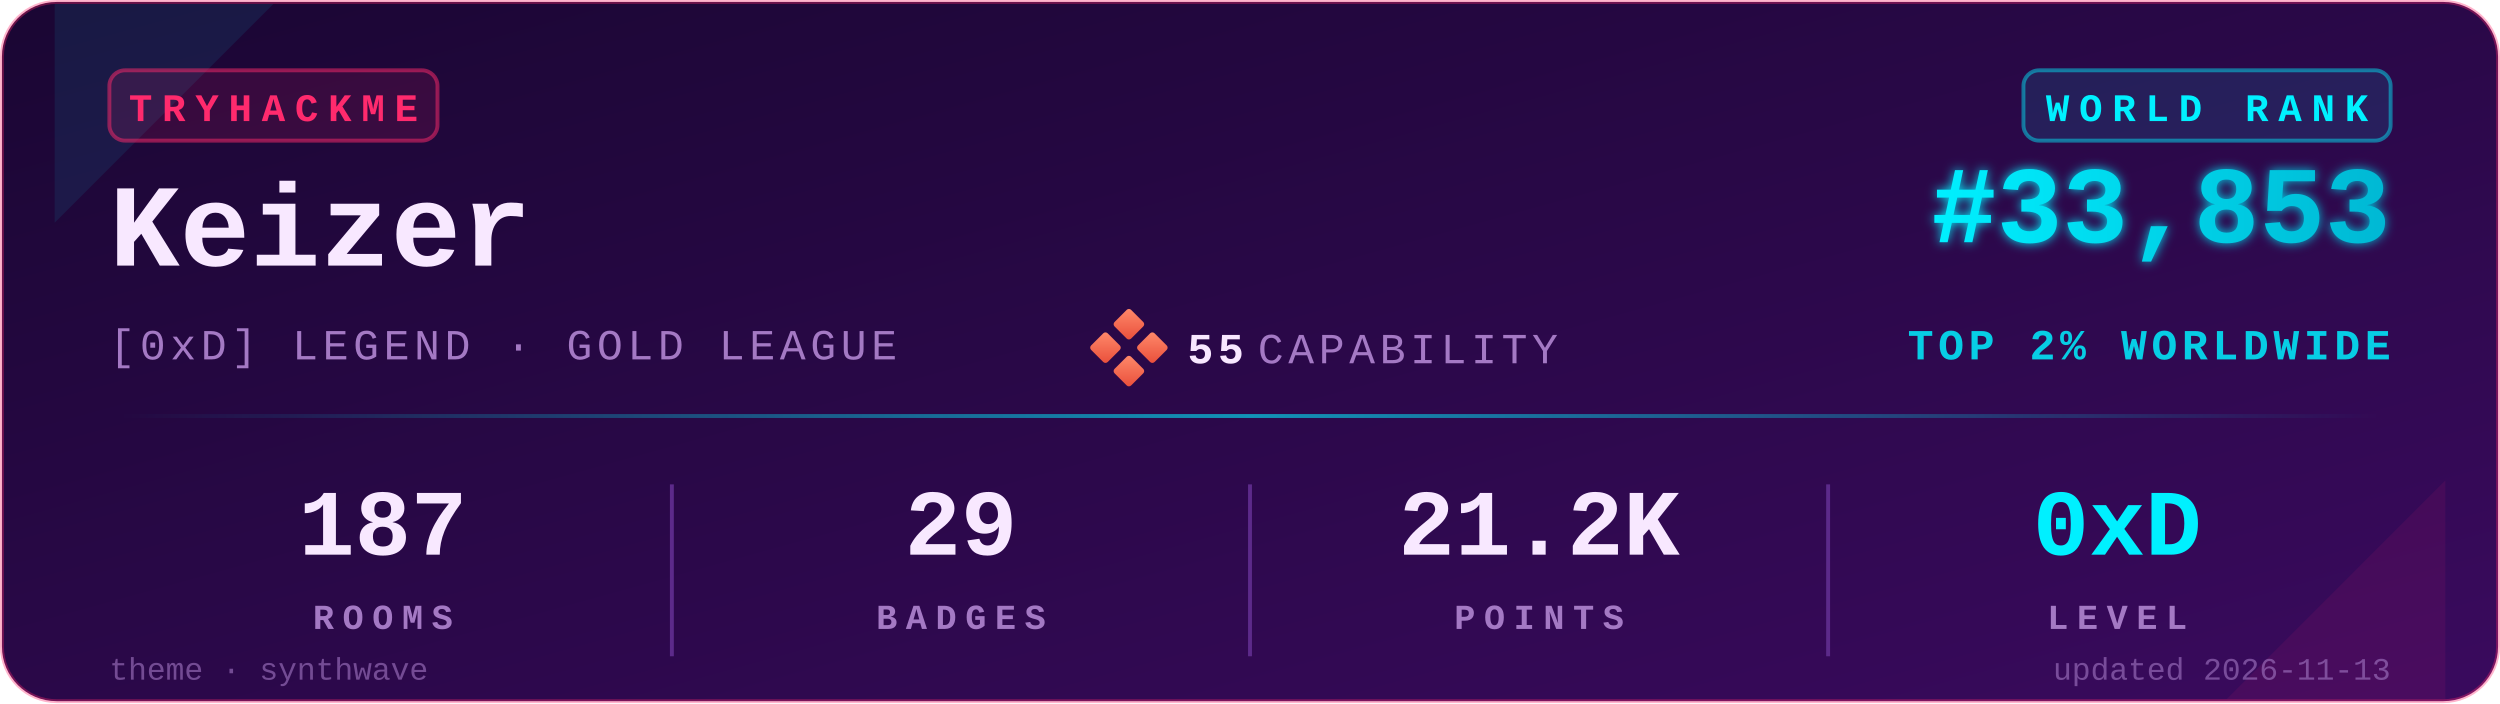
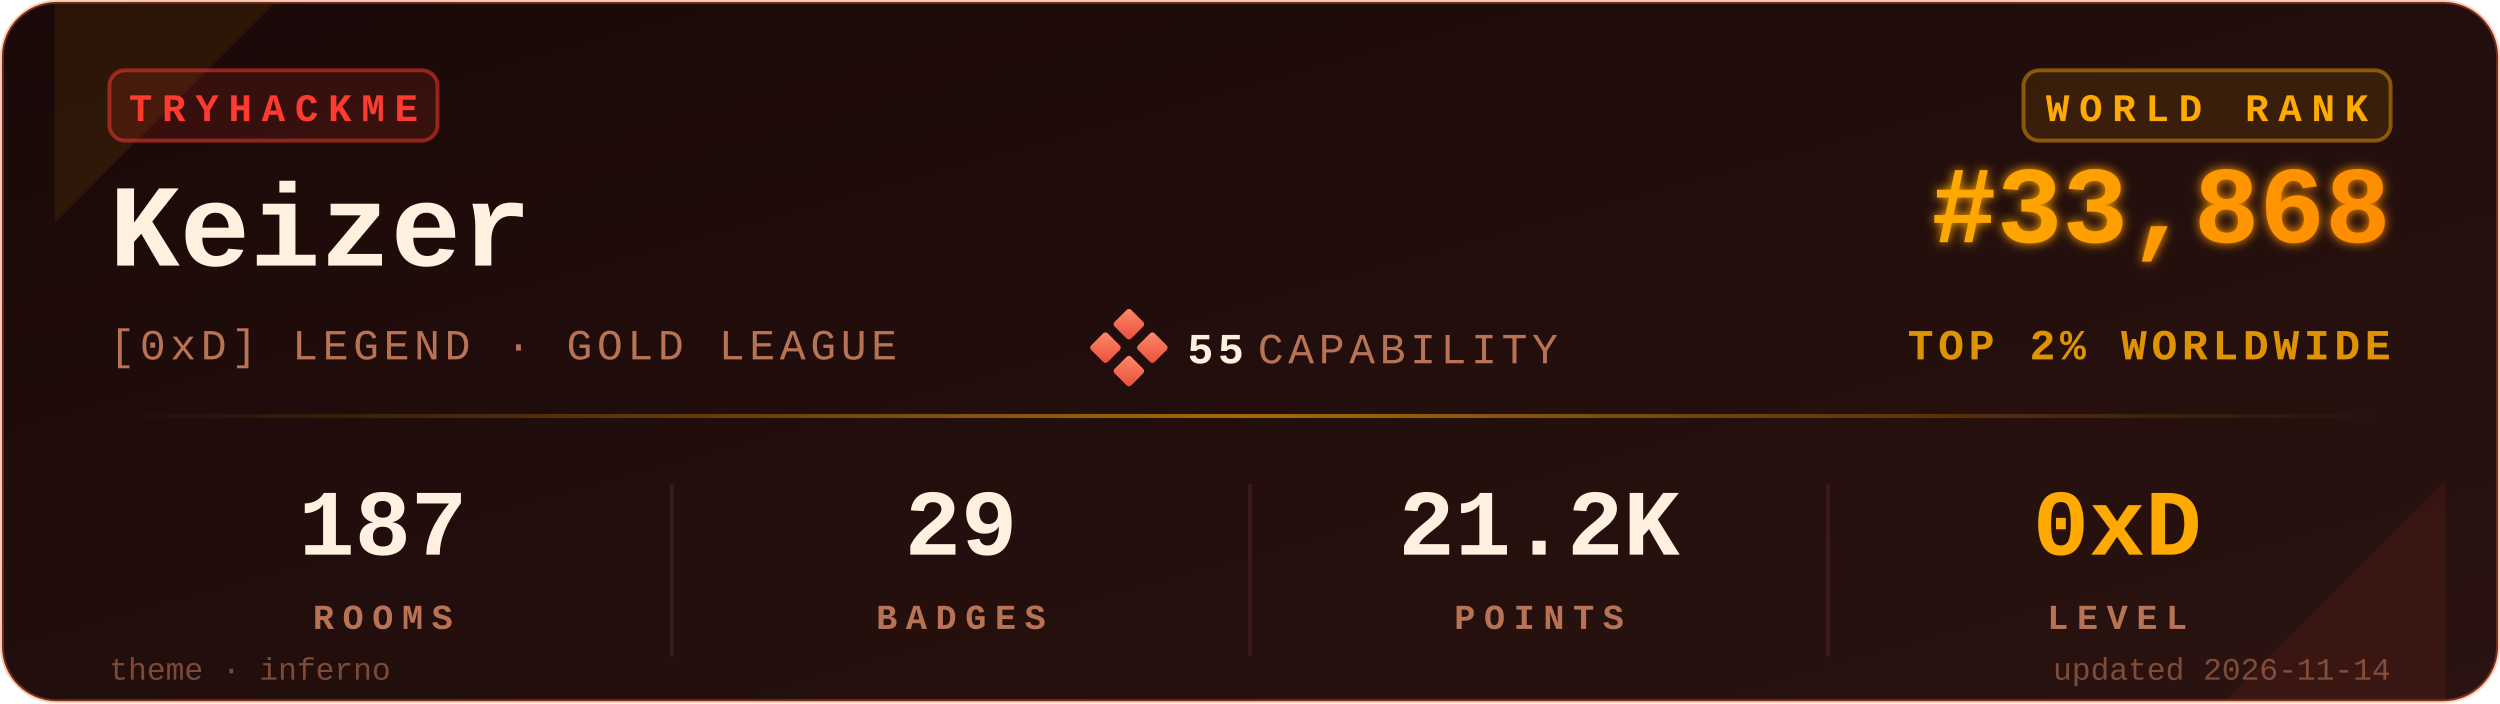
<svg xmlns="http://www.w3.org/2000/svg" viewBox="0 0 640 180" width="640" height="180" role="img" aria-label="TryHackMe stats for Keizer">
  <defs>
    <linearGradient id="bgGrad" x1="0" y1="0" x2="1" y2="1">
-       <stop offset="0%" stop-color="#1a0633" />
-       <stop offset="100%" stop-color="#3a0a5e" />
+       <stop offset="0%" stop-color="#1a0908" />
+       <stop offset="100%" stop-color="#2a1310" />
    </linearGradient>
    <linearGradient id="rankGrad" x1="0" y1="0" x2="1" y2="0">
-       <stop offset="0%" stop-color="#00F0FF" />
-       <stop offset="100%" stop-color="#00B8D4" />
+       <stop offset="0%" stop-color="#FFAA00" />
+       <stop offset="100%" stop-color="#FF8C00" />
    </linearGradient>
    <linearGradient id="accentGrad" x1="0" y1="0" x2="1" y2="0">
-       <stop offset="0%" stop-color="#00F0FF" stop-opacity="0" />
-       <stop offset="50%" stop-color="#00F0FF" stop-opacity="0.6" />
-       <stop offset="100%" stop-color="#00F0FF" stop-opacity="0" />
+       <stop offset="0%" stop-color="#FFAA00" stop-opacity="0" />
+       <stop offset="50%" stop-color="#FFAA00" stop-opacity="0.6" />
+       <stop offset="100%" stop-color="#FFAA00" stop-opacity="0" />
    </linearGradient>
    <linearGradient id="capGrad" x1="0" y1="0" x2="1" y2="1">
      <stop offset="0%" stop-color="#ff8a6b" />
      <stop offset="100%" stop-color="#e94e3a" />
    </linearGradient>
    <filter id="glow" x="-20%" y="-20%" width="140%" height="140%">
      <feGaussianBlur stdDeviation="1.4" result="b" />
      <feMerge>
        <feMergeNode in="b" />
        <feMergeNode in="SourceGraphic" />
      </feMerge>
    </filter>
  </defs>
-   <rect x="0.5" y="0.5" width="639" height="179" rx="14" ry="14" fill="url(#bgGrad)" stroke="#FF2A6D" stroke-opacity="0.35" stroke-width="1" />
-   <path d="M 14,1 L 70,1 L 14,57 Z" fill="#00F0FF" opacity="0.08" />
-   <path d="M 626,179 L 570,179 L 626,123 Z" fill="#FF2A6D" opacity="0.08" />
+   <rect x="0.5" y="0.5" width="639" height="179" rx="14" ry="14" fill="url(#bgGrad)" stroke="#FF6B35" stroke-opacity="0.35" stroke-width="1" />
+   <path d="M 14,1 L 70,1 L 14,57 Z" fill="#FFAA00" opacity="0.08" />
+   <path d="M 626,179 L 570,179 L 626,123 Z" fill="#FF3B30" opacity="0.08" />
  <g transform="translate(28,18)">
-     <rect x="0" y="0" width="84" height="18" rx="4" ry="4" fill="#FF2A6D" fill-opacity="0.12" stroke="#FF2A6D" stroke-opacity="0.5" />
-     <text x="42" y="13" fill="#FF2A6D" font-family="ui-monospace,'SF Mono','Menlo','Cascadia Code','Consolas','Liberation Mono',monospace" font-size="10" font-weight="700" letter-spacing="2.5" text-anchor="middle">TRYHACKME</text>
+     <rect x="0" y="0" width="84" height="18" rx="4" ry="4" fill="#FF3B30" fill-opacity="0.12" stroke="#FF3B30" stroke-opacity="0.5" />
+     <text x="42" y="13" fill="#FF3B30" font-family="ui-monospace,'SF Mono','Menlo','Cascadia Code','Consolas','Liberation Mono',monospace" font-size="10" font-weight="700" letter-spacing="2.5" text-anchor="middle">TRYHACKME</text>
  </g>
-   <text x="28" y="68" fill="#F8E8FF" font-family="ui-monospace,'SF Mono','Menlo','Cascadia Code','Consolas','Liberation Mono',monospace" font-size="30" font-weight="700">Keizer</text>
-   <text x="28" y="92" fill="#A479C4" font-family="ui-monospace,'SF Mono','Menlo','Cascadia Code','Consolas','Liberation Mono',monospace" font-size="11" font-weight="500" letter-spacing="1.2">[0xD] LEGEND · GOLD LEAGUE</text>
+   <text x="28" y="68" fill="#FFF0E0" font-family="ui-monospace,'SF Mono','Menlo','Cascadia Code','Consolas','Liberation Mono',monospace" font-size="30" font-weight="700">Keizer</text>
+   <text x="28" y="92" fill="#B87355" font-family="ui-monospace,'SF Mono','Menlo','Cascadia Code','Consolas','Liberation Mono',monospace" font-size="11" font-weight="500" letter-spacing="1.2">[0xD] LEGEND · GOLD LEAGUE</text>
  <g transform="translate(280,80)">
    <rect x="6" y="0" width="6" height="6" rx="0.8" fill="url(#capGrad)" transform="rotate(45 9 3)" />
    <rect x="0" y="6" width="6" height="6" rx="0.8" fill="url(#capGrad)" transform="rotate(45 3 9)" />
    <rect x="12" y="6" width="6" height="6" rx="0.8" fill="url(#capGrad)" transform="rotate(45 15 9)" />
    <rect x="6" y="12" width="6" height="6" rx="0.8" fill="url(#capGrad)" transform="rotate(45 9 15)" />
-     <text x="24" y="13" fill="#F8E8FF" font-family="ui-monospace,'SF Mono','Menlo','Cascadia Code','Consolas','Liberation Mono',monospace" font-size="11" font-weight="700" letter-spacing="1.2">55</text>
-     <text x="42" y="13" fill="#A479C4" font-family="ui-monospace,'SF Mono','Menlo','Cascadia Code','Consolas','Liberation Mono',monospace" font-size="11" font-weight="500" letter-spacing="1.2">CAPABILITY</text>
+     <text x="24" y="13" fill="#FFF0E0" font-family="ui-monospace,'SF Mono','Menlo','Cascadia Code','Consolas','Liberation Mono',monospace" font-size="11" font-weight="700" letter-spacing="1.2">55</text>
+     <text x="42" y="13" fill="#B87355" font-family="ui-monospace,'SF Mono','Menlo','Cascadia Code','Consolas','Liberation Mono',monospace" font-size="11" font-weight="500" letter-spacing="1.2">CAPABILITY</text>
  </g>
  <g transform="translate(612,18)">
-     <rect x="-94" y="0" width="94" height="18" rx="4" ry="4" fill="#00F0FF" fill-opacity="0.10" stroke="#00F0FF" stroke-opacity="0.45" />
-     <text x="-47" y="13" fill="#00F0FF" font-family="ui-monospace,'SF Mono','Menlo','Cascadia Code','Consolas','Liberation Mono',monospace" font-size="10" font-weight="700" letter-spacing="2.5" text-anchor="middle">WORLD RANK</text>
+     <rect x="-94" y="0" width="94" height="18" rx="4" ry="4" fill="#FFAA00" fill-opacity="0.10" stroke="#FFAA00" stroke-opacity="0.45" />
+     <text x="-47" y="13" fill="#FFAA00" font-family="ui-monospace,'SF Mono','Menlo','Cascadia Code','Consolas','Liberation Mono',monospace" font-size="10" font-weight="700" letter-spacing="2.5" text-anchor="middle">WORLD RANK</text>
  </g>
-   <text x="612" y="62" fill="url(#rankGrad)" font-family="ui-monospace,'SF Mono','Menlo','Cascadia Code','Consolas','Liberation Mono',monospace" font-size="28" font-weight="700" text-anchor="end" filter="url(#glow)">#33,853</text>
-   <text x="612" y="92" fill="#00F0FF" fill-opacity="0.85" font-family="ui-monospace,'SF Mono','Menlo','Cascadia Code','Consolas','Liberation Mono',monospace" font-size="11" font-weight="600" letter-spacing="1.2" text-anchor="end">TOP 2% WORLDWIDE</text>
+   <text x="612" y="62" fill="url(#rankGrad)" font-family="ui-monospace,'SF Mono','Menlo','Cascadia Code','Consolas','Liberation Mono',monospace" font-size="28" font-weight="700" text-anchor="end" filter="url(#glow)">#33,868</text>
+   <text x="612" y="92" fill="#FFAA00" fill-opacity="0.85" font-family="ui-monospace,'SF Mono','Menlo','Cascadia Code','Consolas','Liberation Mono',monospace" font-size="11" font-weight="600" letter-spacing="1.2" text-anchor="end">TOP 2% WORLDWIDE</text>
  <rect x="28" y="106" width="584" height="1" fill="url(#accentGrad)" />
  <g font-family="ui-monospace,'SF Mono','Menlo','Cascadia Code','Consolas','Liberation Mono',monospace" text-anchor="middle">
-     <text x="98" y="142" fill="#F8E8FF" font-size="24" font-weight="700">187</text>
-     <text x="98" y="161" fill="#A479C4" font-size="9" font-weight="600" letter-spacing="2.2">ROOMS</text>
-     <text x="246" y="142" fill="#F8E8FF" font-size="24" font-weight="700">29</text>
-     <text x="246" y="161" fill="#A479C4" font-size="9" font-weight="600" letter-spacing="2.2">BADGES</text>
-     <text x="394" y="142" fill="#F8E8FF" font-size="24" font-weight="700">21.2K</text>
-     <text x="394" y="161" fill="#A479C4" font-size="9" font-weight="600" letter-spacing="2.2">POINTS</text>
-     <text x="542" y="142" fill="#00F0FF" font-size="24" font-weight="700">0xD</text>
-     <text x="542" y="161" fill="#A479C4" font-size="9" font-weight="600" letter-spacing="2.2">LEVEL</text>
+     <text x="98" y="142" fill="#FFF0E0" font-size="24" font-weight="700">187</text>
+     <text x="98" y="161" fill="#B87355" font-size="9" font-weight="600" letter-spacing="2.2">ROOMS</text>
+     <text x="246" y="142" fill="#FFF0E0" font-size="24" font-weight="700">29</text>
+     <text x="246" y="161" fill="#B87355" font-size="9" font-weight="600" letter-spacing="2.2">BADGES</text>
+     <text x="394" y="142" fill="#FFF0E0" font-size="24" font-weight="700">21.2K</text>
+     <text x="394" y="161" fill="#B87355" font-size="9" font-weight="600" letter-spacing="2.2">POINTS</text>
+     <text x="542" y="142" fill="#FFAA00" font-size="24" font-weight="700">0xD</text>
+     <text x="542" y="161" fill="#B87355" font-size="9" font-weight="600" letter-spacing="2.2">LEVEL</text>
  </g>
-   <line x1="172" y1="124" x2="172" y2="168" stroke="#5C2A8A" stroke-width="1" />
-   <line x1="320" y1="124" x2="320" y2="168" stroke="#5C2A8A" stroke-width="1" />
-   <line x1="468" y1="124" x2="468" y2="168" stroke="#5C2A8A" stroke-width="1" />
-   <text x="28" y="174" fill="#A479C4" fill-opacity="0.6" font-family="ui-monospace,'SF Mono','Menlo','Cascadia Code','Consolas','Liberation Mono',monospace" font-size="8" font-weight="500">theme · synthwave</text>
-   <text x="612" y="174" fill="#A479C4" fill-opacity="0.6" font-family="ui-monospace,'SF Mono','Menlo','Cascadia Code','Consolas','Liberation Mono',monospace" font-size="8" font-weight="500" text-anchor="end">updated 2026-11-13</text>
+   <line x1="172" y1="124" x2="172" y2="168" stroke="#3a1a1a" stroke-width="1" />
+   <line x1="320" y1="124" x2="320" y2="168" stroke="#3a1a1a" stroke-width="1" />
+   <line x1="468" y1="124" x2="468" y2="168" stroke="#3a1a1a" stroke-width="1" />
+   <text x="28" y="174" fill="#B87355" fill-opacity="0.6" font-family="ui-monospace,'SF Mono','Menlo','Cascadia Code','Consolas','Liberation Mono',monospace" font-size="8" font-weight="500">theme · inferno</text>
+   <text x="612" y="174" fill="#B87355" fill-opacity="0.6" font-family="ui-monospace,'SF Mono','Menlo','Cascadia Code','Consolas','Liberation Mono',monospace" font-size="8" font-weight="500" text-anchor="end">updated 2026-11-14</text>
</svg>
